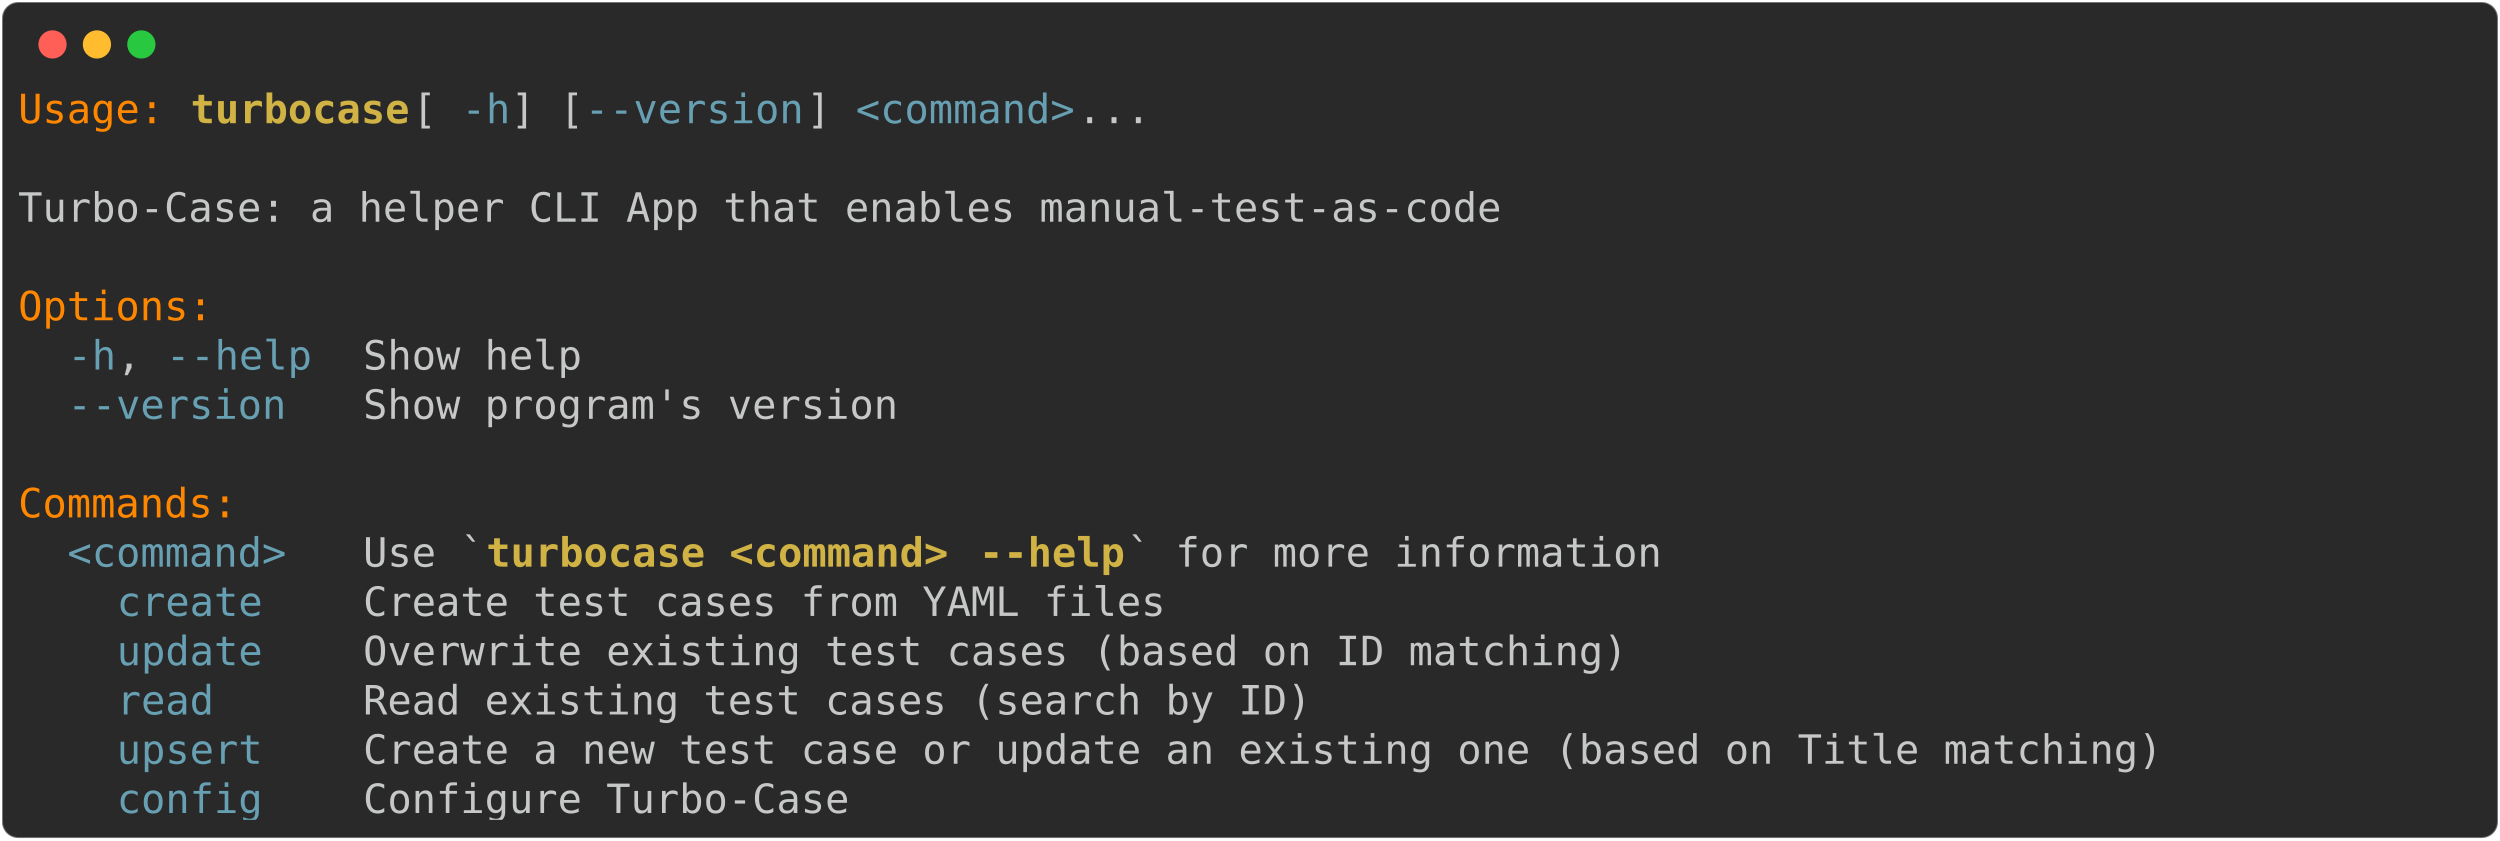
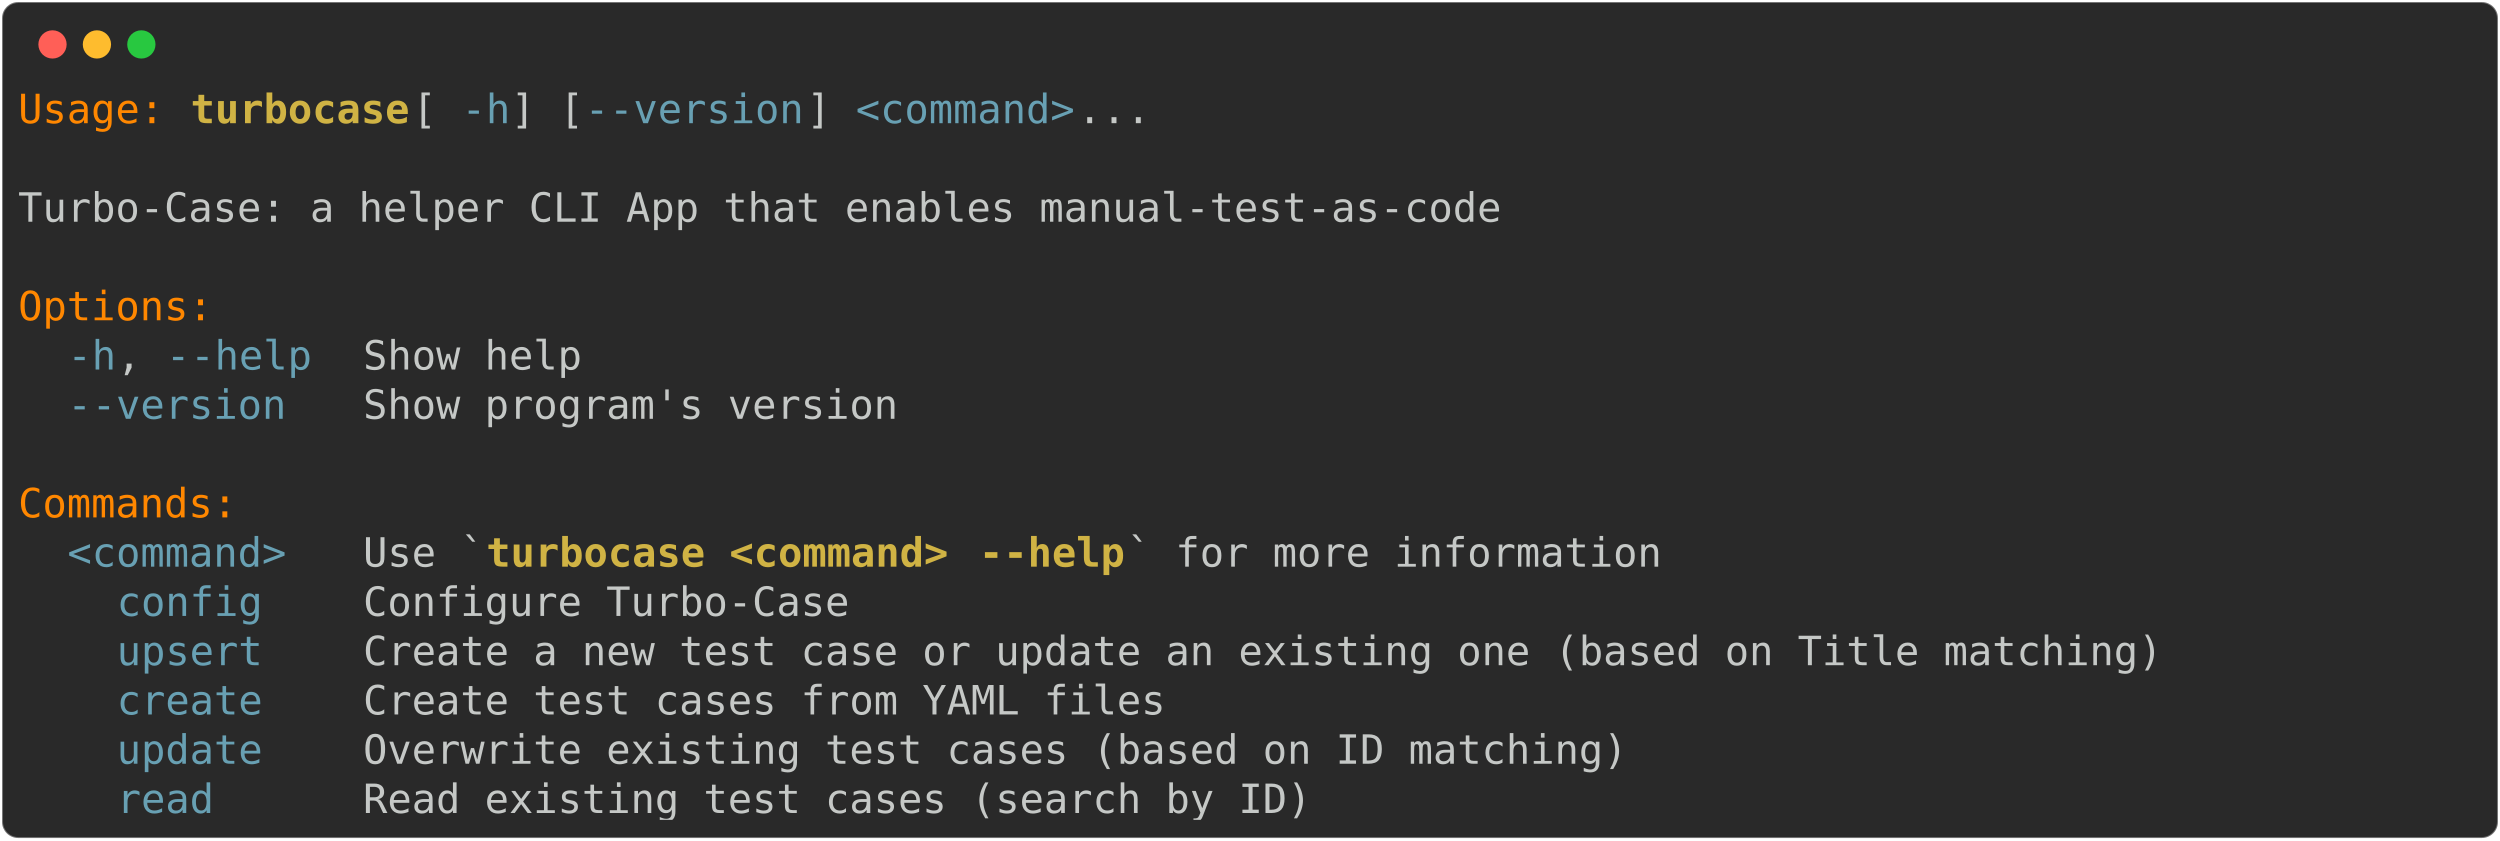
<svg xmlns="http://www.w3.org/2000/svg" class="rich-terminal" viewBox="0 0 1238 416.0">
  <style>

    @font-face {
        font-family: "Fira Code";
        src: local("FiraCode-Regular"),
                url("https://cdnjs.cloudflare.com/ajax/libs/firacode/6.2.0/woff2/FiraCode-Regular.woff2") format("woff2"),
                url("https://cdnjs.cloudflare.com/ajax/libs/firacode/6.2.0/woff/FiraCode-Regular.woff") format("woff");
        font-style: normal;
        font-weight: 400;
    }
    @font-face {
        font-family: "Fira Code";
        src: local("FiraCode-Bold"),
                url("https://cdnjs.cloudflare.com/ajax/libs/firacode/6.2.0/woff2/FiraCode-Bold.woff2") format("woff2"),
                url("https://cdnjs.cloudflare.com/ajax/libs/firacode/6.2.0/woff/FiraCode-Bold.woff") format("woff");
        font-style: bold;
        font-weight: 700;
    }

-     .terminal-2404505106-matrix {
+     .terminal-1501287954-matrix {
        font-family: Fira Code, monospace;
        font-size: 20px;
        line-height: 24.4px;
        font-variant-east-asian: full-width;
    }

-     .terminal-2404505106-title {
+     .terminal-1501287954-title {
        font-size: 18px;
        font-weight: bold;
        font-family: arial;
    }

-     .terminal-2404505106-r1 { fill: #ff8700 }
- .terminal-2404505106-r2 { fill: #c5c8c6 }
- .terminal-2404505106-r3 { fill: #d0b344;font-weight: bold }
- .terminal-2404505106-r4 { fill: #68a0b3 }
+     .terminal-1501287954-r1 { fill: #ff8700 }
+ .terminal-1501287954-r2 { fill: #c5c8c6 }
+ .terminal-1501287954-r3 { fill: #d0b344;font-weight: bold }
+ .terminal-1501287954-r4 { fill: #68a0b3 }
    </style>
  <defs>
-     <clipPath id="terminal-2404505106-clip-terminal">
+     <clipPath id="terminal-1501287954-clip-terminal">
      <rect x="0" y="0" width="1219.0" height="365.0" />
    </clipPath>
-     <clipPath id="terminal-2404505106-line-0">
+     <clipPath id="terminal-1501287954-line-0">
      <rect x="0" y="1.5" width="1220" height="24.65" />
    </clipPath>
-     <clipPath id="terminal-2404505106-line-1">
+     <clipPath id="terminal-1501287954-line-1">
      <rect x="0" y="25.9" width="1220" height="24.65" />
    </clipPath>
-     <clipPath id="terminal-2404505106-line-2">
+     <clipPath id="terminal-1501287954-line-2">
      <rect x="0" y="50.3" width="1220" height="24.65" />
    </clipPath>
-     <clipPath id="terminal-2404505106-line-3">
+     <clipPath id="terminal-1501287954-line-3">
      <rect x="0" y="74.7" width="1220" height="24.65" />
    </clipPath>
-     <clipPath id="terminal-2404505106-line-4">
+     <clipPath id="terminal-1501287954-line-4">
      <rect x="0" y="99.1" width="1220" height="24.65" />
    </clipPath>
-     <clipPath id="terminal-2404505106-line-5">
+     <clipPath id="terminal-1501287954-line-5">
      <rect x="0" y="123.5" width="1220" height="24.65" />
    </clipPath>
-     <clipPath id="terminal-2404505106-line-6">
+     <clipPath id="terminal-1501287954-line-6">
      <rect x="0" y="147.9" width="1220" height="24.65" />
    </clipPath>
-     <clipPath id="terminal-2404505106-line-7">
+     <clipPath id="terminal-1501287954-line-7">
      <rect x="0" y="172.3" width="1220" height="24.65" />
    </clipPath>
-     <clipPath id="terminal-2404505106-line-8">
+     <clipPath id="terminal-1501287954-line-8">
      <rect x="0" y="196.7" width="1220" height="24.65" />
    </clipPath>
-     <clipPath id="terminal-2404505106-line-9">
+     <clipPath id="terminal-1501287954-line-9">
      <rect x="0" y="221.1" width="1220" height="24.65" />
    </clipPath>
-     <clipPath id="terminal-2404505106-line-10">
+     <clipPath id="terminal-1501287954-line-10">
      <rect x="0" y="245.5" width="1220" height="24.65" />
    </clipPath>
-     <clipPath id="terminal-2404505106-line-11">
+     <clipPath id="terminal-1501287954-line-11">
      <rect x="0" y="269.9" width="1220" height="24.65" />
    </clipPath>
-     <clipPath id="terminal-2404505106-line-12">
+     <clipPath id="terminal-1501287954-line-12">
      <rect x="0" y="294.3" width="1220" height="24.65" />
    </clipPath>
-     <clipPath id="terminal-2404505106-line-13">
+     <clipPath id="terminal-1501287954-line-13">
      <rect x="0" y="318.7" width="1220" height="24.65" />
    </clipPath>
  </defs>
  <rect fill="#292929" stroke="rgba(255,255,255,0.35)" stroke-width="1" x="1" y="1" width="1236" height="414" rx="8" />
  <g transform="translate(26,22)">
    <circle cx="0" cy="0" r="7" fill="#ff5f57" />
    <circle cx="22" cy="0" r="7" fill="#febc2e" />
    <circle cx="44" cy="0" r="7" fill="#28c840" />
  </g>
-   <g transform="translate(9, 41)" clip-path="url(#terminal-2404505106-clip-terminal)">
-     <g class="terminal-2404505106-matrix">
-       <text class="terminal-2404505106-r1" x="0" y="20" textLength="73.2" clip-path="url(#terminal-2404505106-line-0)">Usage:</text>
-       <text class="terminal-2404505106-r3" x="85.4" y="20" textLength="109.8" clip-path="url(#terminal-2404505106-line-0)">turbocase</text>
-       <text class="terminal-2404505106-r2" x="195.2" y="20" textLength="24.4" clip-path="url(#terminal-2404505106-line-0)"> [</text>
-       <text class="terminal-2404505106-r4" x="219.6" y="20" textLength="24.4" clip-path="url(#terminal-2404505106-line-0)">-h</text>
-       <text class="terminal-2404505106-r2" x="244" y="20" textLength="36.6" clip-path="url(#terminal-2404505106-line-0)">] [</text>
-       <text class="terminal-2404505106-r4" x="280.6" y="20" textLength="109.8" clip-path="url(#terminal-2404505106-line-0)">--version</text>
-       <text class="terminal-2404505106-r2" x="390.4" y="20" textLength="24.4" clip-path="url(#terminal-2404505106-line-0)">] </text>
-       <text class="terminal-2404505106-r4" x="414.8" y="20" textLength="109.8" clip-path="url(#terminal-2404505106-line-0)">&lt;command&gt;</text>
-       <text class="terminal-2404505106-r2" x="524.6" y="20" textLength="48.8" clip-path="url(#terminal-2404505106-line-0)"> ...</text>
-       <text class="terminal-2404505106-r2" x="1220" y="20" textLength="12.2" clip-path="url(#terminal-2404505106-line-0)">
+   <g transform="translate(9, 41)" clip-path="url(#terminal-1501287954-clip-terminal)">
+     <g class="terminal-1501287954-matrix">
+       <text class="terminal-1501287954-r1" x="0" y="20" textLength="73.2" clip-path="url(#terminal-1501287954-line-0)">Usage:</text>
+       <text class="terminal-1501287954-r3" x="85.4" y="20" textLength="109.8" clip-path="url(#terminal-1501287954-line-0)">turbocase</text>
+       <text class="terminal-1501287954-r2" x="195.2" y="20" textLength="24.4" clip-path="url(#terminal-1501287954-line-0)"> [</text>
+       <text class="terminal-1501287954-r4" x="219.6" y="20" textLength="24.4" clip-path="url(#terminal-1501287954-line-0)">-h</text>
+       <text class="terminal-1501287954-r2" x="244" y="20" textLength="36.6" clip-path="url(#terminal-1501287954-line-0)">] [</text>
+       <text class="terminal-1501287954-r4" x="280.6" y="20" textLength="109.8" clip-path="url(#terminal-1501287954-line-0)">--version</text>
+       <text class="terminal-1501287954-r2" x="390.4" y="20" textLength="24.4" clip-path="url(#terminal-1501287954-line-0)">] </text>
+       <text class="terminal-1501287954-r4" x="414.8" y="20" textLength="109.8" clip-path="url(#terminal-1501287954-line-0)">&lt;command&gt;</text>
+       <text class="terminal-1501287954-r2" x="524.6" y="20" textLength="48.8" clip-path="url(#terminal-1501287954-line-0)"> ...</text>
+       <text class="terminal-1501287954-r2" x="1220" y="20" textLength="12.2" clip-path="url(#terminal-1501287954-line-0)">
</text>
-       <text class="terminal-2404505106-r2" x="1220" y="44.4" textLength="12.2" clip-path="url(#terminal-2404505106-line-1)">
+       <text class="terminal-1501287954-r2" x="1220" y="44.4" textLength="12.2" clip-path="url(#terminal-1501287954-line-1)">
</text>
-       <text class="terminal-2404505106-r2" x="0" y="68.8" textLength="744.2" clip-path="url(#terminal-2404505106-line-2)">Turbo-Case: a helper CLI App that enables manual-test-as-code</text>
-       <text class="terminal-2404505106-r2" x="1220" y="68.8" textLength="12.2" clip-path="url(#terminal-2404505106-line-2)">
+       <text class="terminal-1501287954-r2" x="0" y="68.8" textLength="744.2" clip-path="url(#terminal-1501287954-line-2)">Turbo-Case: a helper CLI App that enables manual-test-as-code</text>
+       <text class="terminal-1501287954-r2" x="1220" y="68.8" textLength="12.2" clip-path="url(#terminal-1501287954-line-2)">
</text>
-       <text class="terminal-2404505106-r2" x="1220" y="93.2" textLength="12.2" clip-path="url(#terminal-2404505106-line-3)">
+       <text class="terminal-1501287954-r2" x="1220" y="93.2" textLength="12.2" clip-path="url(#terminal-1501287954-line-3)">
</text>
-       <text class="terminal-2404505106-r1" x="0" y="117.6" textLength="97.6" clip-path="url(#terminal-2404505106-line-4)">Options:</text>
-       <text class="terminal-2404505106-r2" x="1220" y="117.6" textLength="12.2" clip-path="url(#terminal-2404505106-line-4)">
+       <text class="terminal-1501287954-r1" x="0" y="117.6" textLength="97.6" clip-path="url(#terminal-1501287954-line-4)">Options:</text>
+       <text class="terminal-1501287954-r2" x="1220" y="117.6" textLength="12.2" clip-path="url(#terminal-1501287954-line-4)">
</text>
-       <text class="terminal-2404505106-r4" x="24.4" y="142" textLength="24.4" clip-path="url(#terminal-2404505106-line-5)">-h</text>
-       <text class="terminal-2404505106-r2" x="48.8" y="142" textLength="24.4" clip-path="url(#terminal-2404505106-line-5)">, </text>
-       <text class="terminal-2404505106-r4" x="73.2" y="142" textLength="73.2" clip-path="url(#terminal-2404505106-line-5)">--help</text>
-       <text class="terminal-2404505106-r2" x="170.8" y="142" textLength="109.8" clip-path="url(#terminal-2404505106-line-5)">Show help</text>
-       <text class="terminal-2404505106-r2" x="1220" y="142" textLength="12.2" clip-path="url(#terminal-2404505106-line-5)">
+       <text class="terminal-1501287954-r4" x="24.4" y="142" textLength="24.4" clip-path="url(#terminal-1501287954-line-5)">-h</text>
+       <text class="terminal-1501287954-r2" x="48.8" y="142" textLength="24.4" clip-path="url(#terminal-1501287954-line-5)">, </text>
+       <text class="terminal-1501287954-r4" x="73.2" y="142" textLength="73.2" clip-path="url(#terminal-1501287954-line-5)">--help</text>
+       <text class="terminal-1501287954-r2" x="170.8" y="142" textLength="109.8" clip-path="url(#terminal-1501287954-line-5)">Show help</text>
+       <text class="terminal-1501287954-r2" x="1220" y="142" textLength="12.2" clip-path="url(#terminal-1501287954-line-5)">
</text>
-       <text class="terminal-2404505106-r4" x="24.4" y="166.4" textLength="109.8" clip-path="url(#terminal-2404505106-line-6)">--version</text>
-       <text class="terminal-2404505106-r2" x="170.8" y="166.4" textLength="268.4" clip-path="url(#terminal-2404505106-line-6)">Show program's version</text>
-       <text class="terminal-2404505106-r2" x="1220" y="166.4" textLength="12.2" clip-path="url(#terminal-2404505106-line-6)">
+       <text class="terminal-1501287954-r4" x="24.4" y="166.4" textLength="109.8" clip-path="url(#terminal-1501287954-line-6)">--version</text>
+       <text class="terminal-1501287954-r2" x="170.8" y="166.4" textLength="268.4" clip-path="url(#terminal-1501287954-line-6)">Show program's version</text>
+       <text class="terminal-1501287954-r2" x="1220" y="166.4" textLength="12.2" clip-path="url(#terminal-1501287954-line-6)">
</text>
-       <text class="terminal-2404505106-r2" x="1220" y="190.8" textLength="12.2" clip-path="url(#terminal-2404505106-line-7)">
+       <text class="terminal-1501287954-r2" x="1220" y="190.8" textLength="12.2" clip-path="url(#terminal-1501287954-line-7)">
</text>
-       <text class="terminal-2404505106-r1" x="0" y="215.2" textLength="109.8" clip-path="url(#terminal-2404505106-line-8)">Commands:</text>
-       <text class="terminal-2404505106-r2" x="1220" y="215.2" textLength="12.2" clip-path="url(#terminal-2404505106-line-8)">
+       <text class="terminal-1501287954-r1" x="0" y="215.2" textLength="109.8" clip-path="url(#terminal-1501287954-line-8)">Commands:</text>
+       <text class="terminal-1501287954-r2" x="1220" y="215.2" textLength="12.2" clip-path="url(#terminal-1501287954-line-8)">
</text>
-       <text class="terminal-2404505106-r4" x="24.4" y="239.6" textLength="109.8" clip-path="url(#terminal-2404505106-line-9)">&lt;command&gt;</text>
-       <text class="terminal-2404505106-r2" x="170.8" y="239.6" textLength="61" clip-path="url(#terminal-2404505106-line-9)">Use `</text>
-       <text class="terminal-2404505106-r3" x="231.8" y="239.6" textLength="244" clip-path="url(#terminal-2404505106-line-9)">turbocase &lt;command&gt; </text>
-       <text class="terminal-2404505106-r3" x="475.8" y="239.6" textLength="73.2" clip-path="url(#terminal-2404505106-line-9)">--help</text>
-       <text class="terminal-2404505106-r2" x="549" y="239.6" textLength="268.4" clip-path="url(#terminal-2404505106-line-9)">` for more information</text>
-       <text class="terminal-2404505106-r2" x="1220" y="239.6" textLength="12.2" clip-path="url(#terminal-2404505106-line-9)">
+       <text class="terminal-1501287954-r4" x="24.4" y="239.6" textLength="109.8" clip-path="url(#terminal-1501287954-line-9)">&lt;command&gt;</text>
+       <text class="terminal-1501287954-r2" x="170.8" y="239.6" textLength="61" clip-path="url(#terminal-1501287954-line-9)">Use `</text>
+       <text class="terminal-1501287954-r3" x="231.8" y="239.6" textLength="244" clip-path="url(#terminal-1501287954-line-9)">turbocase &lt;command&gt; </text>
+       <text class="terminal-1501287954-r3" x="475.8" y="239.6" textLength="73.2" clip-path="url(#terminal-1501287954-line-9)">--help</text>
+       <text class="terminal-1501287954-r2" x="549" y="239.6" textLength="268.4" clip-path="url(#terminal-1501287954-line-9)">` for more information</text>
+       <text class="terminal-1501287954-r2" x="1220" y="239.6" textLength="12.2" clip-path="url(#terminal-1501287954-line-9)">
</text>
-       <text class="terminal-2404505106-r4" x="48.8" y="264" textLength="73.2" clip-path="url(#terminal-2404505106-line-10)">create</text>
-       <text class="terminal-2404505106-r2" x="170.8" y="264" textLength="402.6" clip-path="url(#terminal-2404505106-line-10)">Create test cases from YAML files</text>
-       <text class="terminal-2404505106-r2" x="1220" y="264" textLength="12.2" clip-path="url(#terminal-2404505106-line-10)">
+       <text class="terminal-1501287954-r4" x="48.8" y="264" textLength="73.2" clip-path="url(#terminal-1501287954-line-10)">config</text>
+       <text class="terminal-1501287954-r2" x="170.8" y="264" textLength="244" clip-path="url(#terminal-1501287954-line-10)">Configure Turbo-Case</text>
+       <text class="terminal-1501287954-r2" x="1220" y="264" textLength="12.2" clip-path="url(#terminal-1501287954-line-10)">
</text>
-       <text class="terminal-2404505106-r4" x="48.8" y="288.4" textLength="73.2" clip-path="url(#terminal-2404505106-line-11)">update</text>
-       <text class="terminal-2404505106-r2" x="170.8" y="288.4" textLength="634.4" clip-path="url(#terminal-2404505106-line-11)">Overwrite existing test cases (based on ID matching)</text>
-       <text class="terminal-2404505106-r2" x="1220" y="288.4" textLength="12.2" clip-path="url(#terminal-2404505106-line-11)">
+       <text class="terminal-1501287954-r4" x="48.8" y="288.4" textLength="73.2" clip-path="url(#terminal-1501287954-line-11)">upsert</text>
+       <text class="terminal-1501287954-r2" x="170.8" y="288.4" textLength="902.8" clip-path="url(#terminal-1501287954-line-11)">Create a new test case or update an existing one (based on Title matching)</text>
+       <text class="terminal-1501287954-r2" x="1220" y="288.4" textLength="12.2" clip-path="url(#terminal-1501287954-line-11)">
</text>
-       <text class="terminal-2404505106-r4" x="48.8" y="312.8" textLength="48.8" clip-path="url(#terminal-2404505106-line-12)">read</text>
-       <text class="terminal-2404505106-r2" x="170.8" y="312.8" textLength="475.8" clip-path="url(#terminal-2404505106-line-12)">Read existing test cases (search by ID)</text>
-       <text class="terminal-2404505106-r2" x="1220" y="312.8" textLength="12.2" clip-path="url(#terminal-2404505106-line-12)">
+       <text class="terminal-1501287954-r4" x="48.8" y="312.8" textLength="73.2" clip-path="url(#terminal-1501287954-line-12)">create</text>
+       <text class="terminal-1501287954-r2" x="170.8" y="312.8" textLength="402.6" clip-path="url(#terminal-1501287954-line-12)">Create test cases from YAML files</text>
+       <text class="terminal-1501287954-r2" x="1220" y="312.8" textLength="12.2" clip-path="url(#terminal-1501287954-line-12)">
</text>
-       <text class="terminal-2404505106-r4" x="48.8" y="337.2" textLength="73.2" clip-path="url(#terminal-2404505106-line-13)">upsert</text>
-       <text class="terminal-2404505106-r2" x="170.8" y="337.2" textLength="902.8" clip-path="url(#terminal-2404505106-line-13)">Create a new test case or update an existing one (based on Title matching)</text>
-       <text class="terminal-2404505106-r2" x="1220" y="337.2" textLength="12.2" clip-path="url(#terminal-2404505106-line-13)">
+       <text class="terminal-1501287954-r4" x="48.8" y="337.2" textLength="73.2" clip-path="url(#terminal-1501287954-line-13)">update</text>
+       <text class="terminal-1501287954-r2" x="170.8" y="337.2" textLength="634.4" clip-path="url(#terminal-1501287954-line-13)">Overwrite existing test cases (based on ID matching)</text>
+       <text class="terminal-1501287954-r2" x="1220" y="337.2" textLength="12.2" clip-path="url(#terminal-1501287954-line-13)">
</text>
-       <text class="terminal-2404505106-r4" x="48.8" y="361.6" textLength="73.2" clip-path="url(#terminal-2404505106-line-14)">config</text>
-       <text class="terminal-2404505106-r2" x="170.8" y="361.6" textLength="244" clip-path="url(#terminal-2404505106-line-14)">Configure Turbo-Case</text>
-       <text class="terminal-2404505106-r2" x="1220" y="361.6" textLength="12.2" clip-path="url(#terminal-2404505106-line-14)">
+       <text class="terminal-1501287954-r4" x="48.8" y="361.6" textLength="48.8" clip-path="url(#terminal-1501287954-line-14)">read</text>
+       <text class="terminal-1501287954-r2" x="170.8" y="361.6" textLength="475.8" clip-path="url(#terminal-1501287954-line-14)">Read existing test cases (search by ID)</text>
+       <text class="terminal-1501287954-r2" x="1220" y="361.6" textLength="12.2" clip-path="url(#terminal-1501287954-line-14)">
</text>
    </g>
  </g>
</svg>
